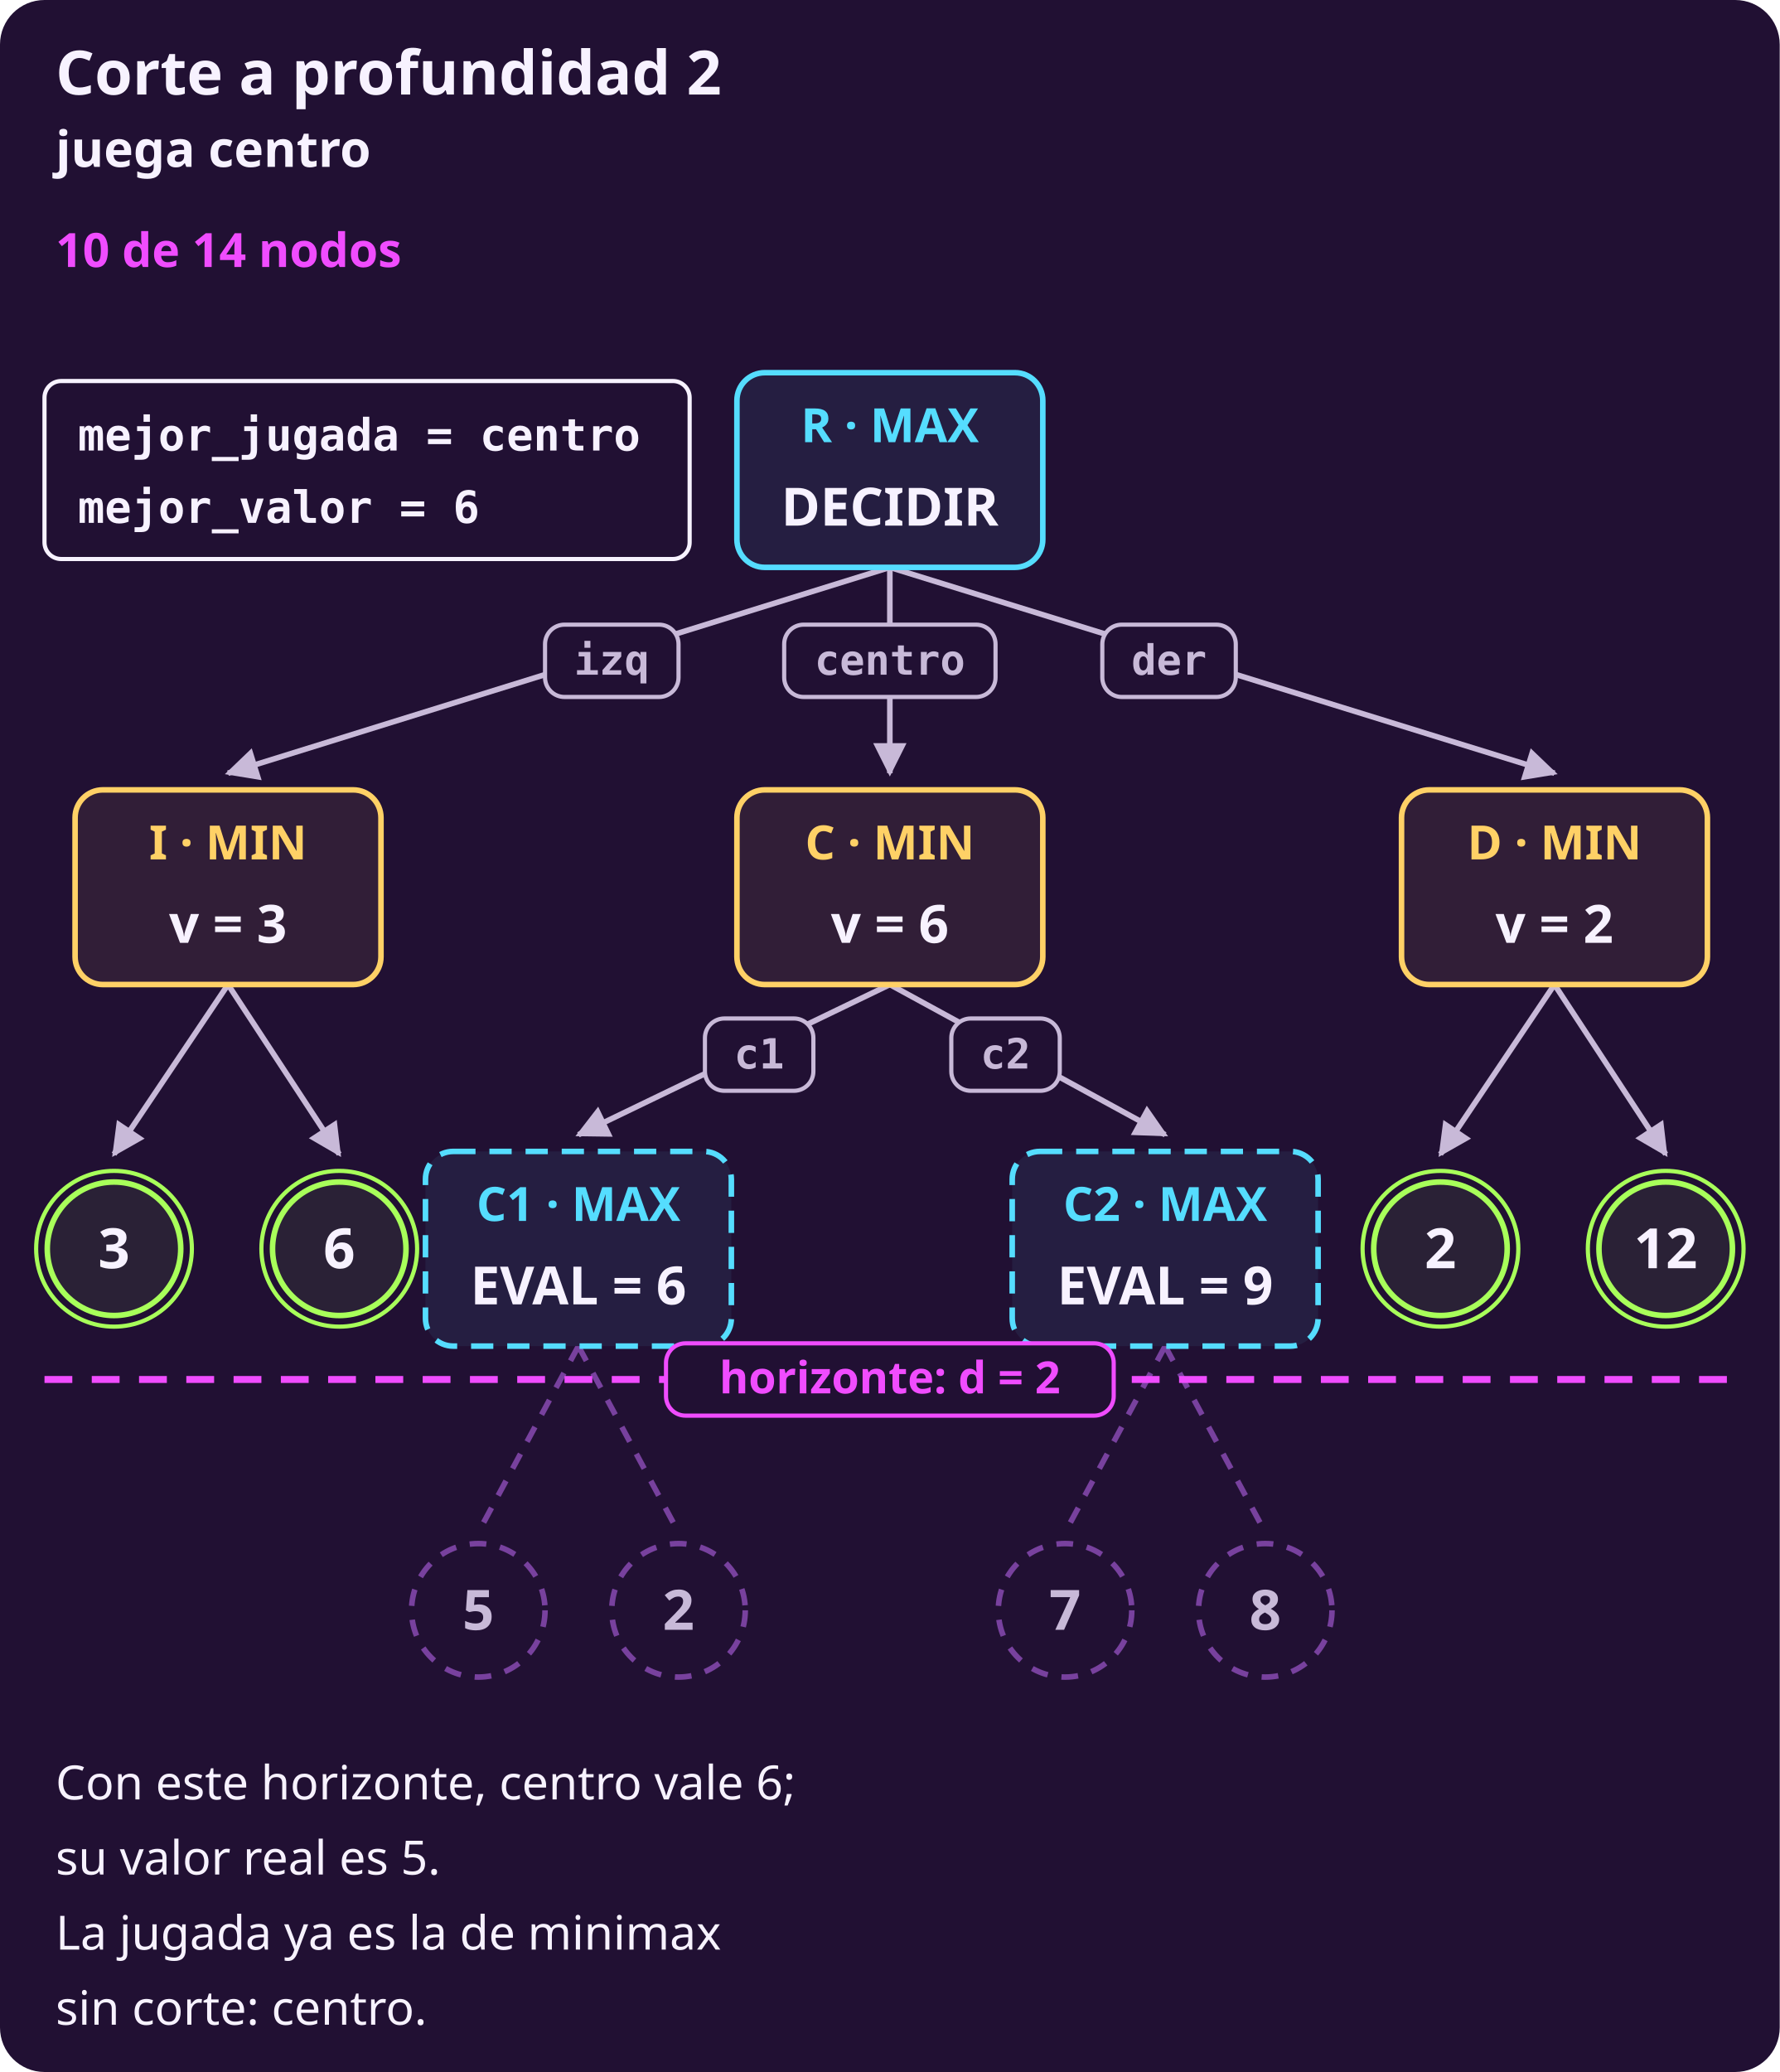
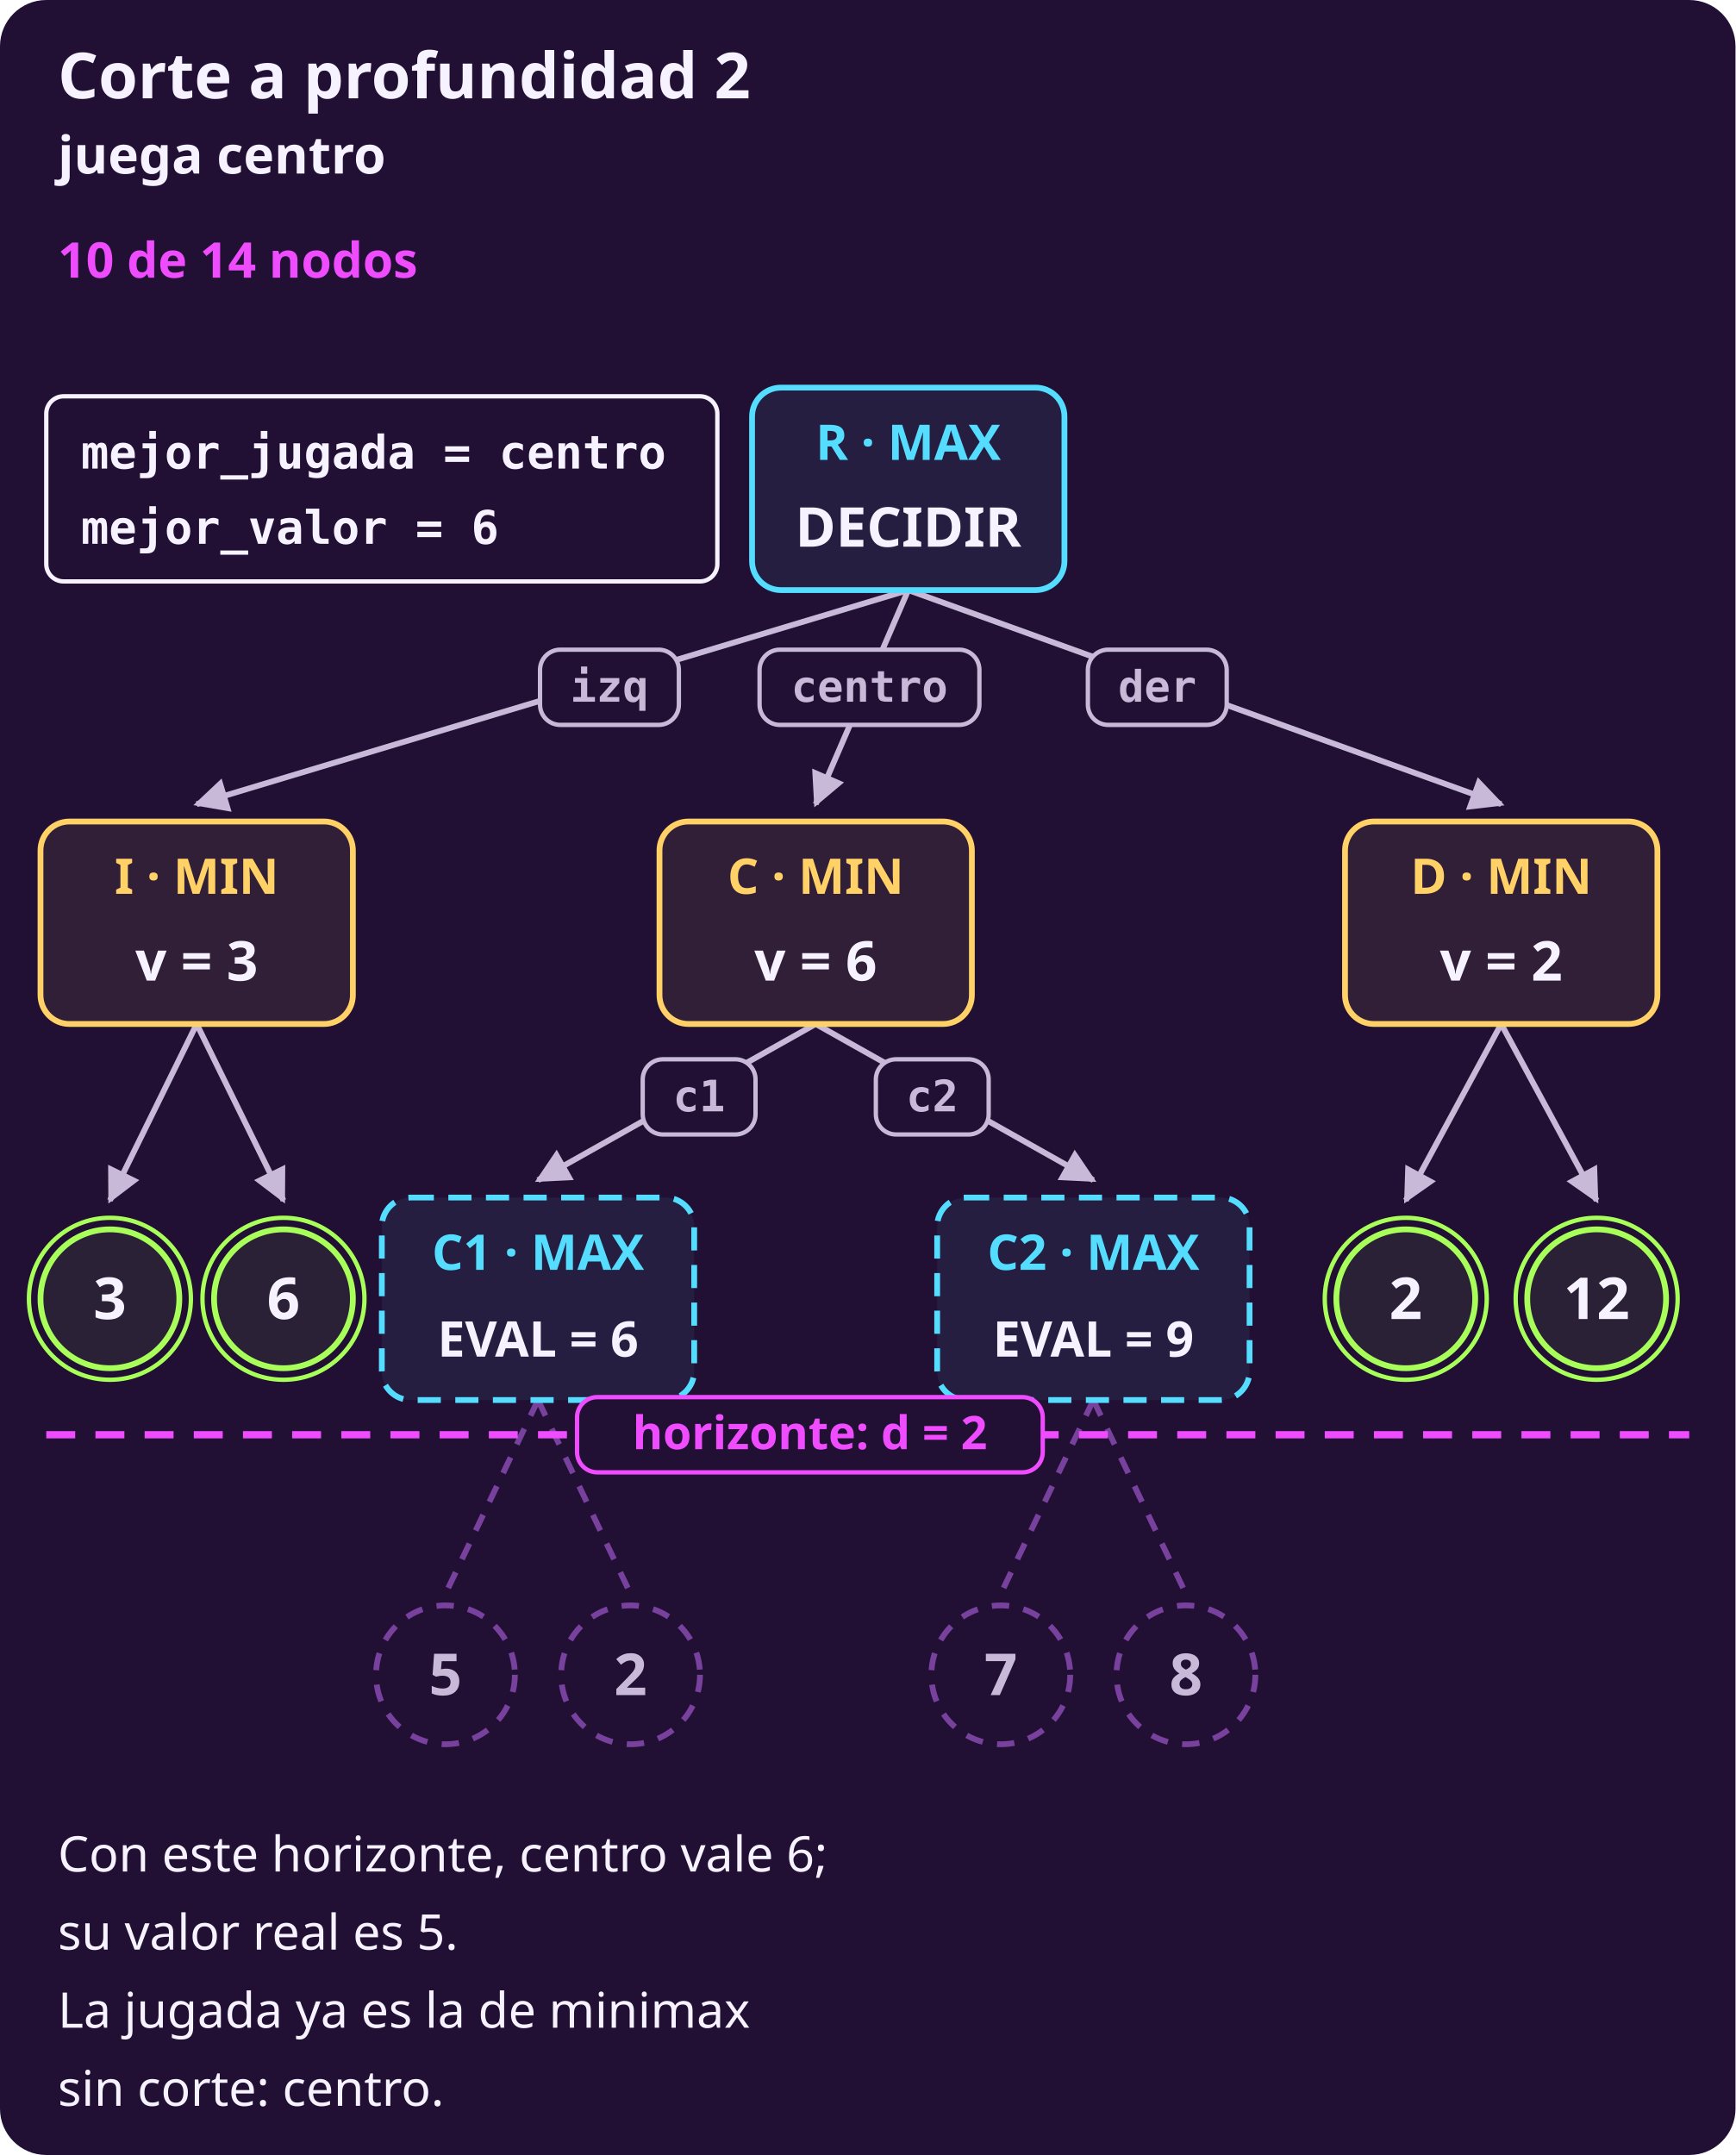
- <svg xmlns="http://www.w3.org/2000/svg" width="640" height="745" viewBox="0 0 640 745" role="img" aria-label="El árbol T con corte a profundidad 2. Una línea punteada, el horizonte, pasa bajo el nivel 2; lo que queda debajo no se mira y va tenue. C1 recibe EVAL = 6; C2 recibe EVAL = 9. I vale 3; C vale 6; D vale 2. R juega centro, con 6. Se generan 10 de 14 nodos.">
-   <rect x="0" y="0" width="640" height="745" rx="16" fill="#211033" />
+ <svg xmlns="http://www.w3.org/2000/svg" width="600" height="745" viewBox="0 0 600 745" role="img" aria-label="El árbol T con corte a profundidad 2. Una línea punteada, el horizonte, pasa bajo el nivel 2; lo que queda debajo no se mira y va tenue. C1 recibe EVAL = 6; C2 recibe EVAL = 9. I vale 3; C vale 6; D vale 2. R juega centro, con 6. Se generan 10 de 14 nodos.">
+   <rect x="0" y="0" width="600" height="745" rx="16" fill="#211033" />
  <defs>
    <marker id="p" viewBox="0 0 10 10" refX="9" refY="5" markerWidth="6" markerHeight="6" orient="auto-start-reverse">
      <path d="M 0 0 L 10 5 L 0 10 z" fill="#f04cff" />
    </marker>
    <marker id="s" viewBox="0 0 10 10" refX="9" refY="5" markerWidth="6" markerHeight="6" orient="auto-start-reverse">
      <path d="M 0 0 L 10 5 L 0 10 z" fill="#c8b9d8" />
    </marker>
  </defs>
  <text x="20" y="34" fill="#f7f2ff" font-family="system-ui, sans-serif" font-size="22" font-weight="700" text-anchor="start">Corte a profundidad 2</text>
  <text x="20" y="60" fill="#f7f2ff" font-family="system-ui, sans-serif" font-size="18" font-weight="700" text-anchor="start">juega centro</text>
  <text x="20" y="96" fill="#f04cff" font-family="system-ui, sans-serif" font-size="17" font-weight="700" text-anchor="start">10 de 14 nodos</text>
-   <line x1="320" y1="204.0" x2="82" y2="278.0" stroke="#c8b9d8" stroke-width="2" marker-end="url(#s)" />
-   <rect x="196.0" y="224.6" width="48" height="26" rx="7" fill="#211033" stroke="#c8b9d8" stroke-width="1.5" />
-   <text x="220.0" y="242.6" fill="#c8b9d8" font-family="ui-monospace, SFMono-Regular, Menlo, monospace" font-size="15" font-weight="700" text-anchor="middle">izq</text>
-   <line x1="82" y1="354.0" x2="41" y2="415.0" stroke="#c8b9d8" stroke-width="2" marker-end="url(#s)" />
-   <line x1="82" y1="354.0" x2="122" y2="415.0" stroke="#c8b9d8" stroke-width="2" marker-end="url(#s)" />
-   <line x1="320" y1="204.0" x2="320" y2="278.0" stroke="#c8b9d8" stroke-width="2" marker-end="url(#s)" />
-   <rect x="282.0" y="224.6" width="76" height="26" rx="7" fill="#211033" stroke="#c8b9d8" stroke-width="1.5" />
-   <text x="320.0" y="242.6" fill="#c8b9d8" font-family="ui-monospace, SFMono-Regular, Menlo, monospace" font-size="15" font-weight="700" text-anchor="middle">centro</text>
-   <line x1="320" y1="354.0" x2="208" y2="408.0" stroke="#c8b9d8" stroke-width="2" marker-end="url(#s)" />
-   <rect x="253.5" y="366.2" width="39" height="26" rx="7" fill="#211033" stroke="#c8b9d8" stroke-width="1.5" />
-   <text x="273.0" y="384.2" fill="#c8b9d8" font-family="ui-monospace, SFMono-Regular, Menlo, monospace" font-size="15" font-weight="700" text-anchor="middle">c1</text>
-   <line x1="208" y1="484.0" x2="172" y2="551.0" stroke="#78419e" stroke-width="2" stroke-dasharray="6 5" />
-   <line x1="208" y1="484.0" x2="244" y2="551.0" stroke="#78419e" stroke-width="2" stroke-dasharray="6 5" />
-   <line x1="320" y1="354.0" x2="419" y2="408.0" stroke="#c8b9d8" stroke-width="2" marker-end="url(#s)" />
-   <rect x="342.1" y="366.2" width="39" height="26" rx="7" fill="#211033" stroke="#c8b9d8" stroke-width="1.5" />
-   <text x="361.6" y="384.2" fill="#c8b9d8" font-family="ui-monospace, SFMono-Regular, Menlo, monospace" font-size="15" font-weight="700" text-anchor="middle">c2</text>
-   <line x1="419" y1="484.0" x2="383" y2="551.0" stroke="#78419e" stroke-width="2" stroke-dasharray="6 5" />
-   <line x1="419" y1="484.0" x2="455" y2="551.0" stroke="#78419e" stroke-width="2" stroke-dasharray="6 5" />
-   <line x1="320" y1="204.0" x2="559" y2="278.0" stroke="#c8b9d8" stroke-width="2" marker-end="url(#s)" />
-   <rect x="396.4" y="224.6" width="48" height="26" rx="7" fill="#211033" stroke="#c8b9d8" stroke-width="1.5" />
-   <text x="420.4" y="242.6" fill="#c8b9d8" font-family="ui-monospace, SFMono-Regular, Menlo, monospace" font-size="15" font-weight="700" text-anchor="middle">der</text>
-   <line x1="559" y1="354.0" x2="518" y2="415.0" stroke="#c8b9d8" stroke-width="2" marker-end="url(#s)" />
-   <line x1="559" y1="354.0" x2="599" y2="415.0" stroke="#c8b9d8" stroke-width="2" marker-end="url(#s)" />
-   <rect x="265.0" y="134.0" width="110" height="70" rx="10" fill="#251e41" stroke="#55ddff" stroke-width="2" />
-   <text x="320" y="159.0" fill="#55ddff" font-family="system-ui, sans-serif" font-size="17" font-weight="700" text-anchor="middle">R · MAX</text>
-   <text x="320" y="189.0" fill="#f7f2ff" font-family="system-ui, sans-serif" font-size="19" font-weight="700" text-anchor="middle">DECIDIR</text>
-   <rect x="27.0" y="284.0" width="110" height="70" rx="10" fill="#311e37" stroke="#ffd166" stroke-width="2" />
-   <text x="82" y="309.0" fill="#ffd166" font-family="system-ui, sans-serif" font-size="17" font-weight="700" text-anchor="middle">I · MIN</text>
-   <text x="82" y="339.0" fill="#f7f2ff" font-family="system-ui, sans-serif" font-size="19" font-weight="700" text-anchor="middle">v = 3</text>
-   <circle cx="41" cy="449.0" r="28" fill="none" stroke="#a8ff5a" stroke-width="1.5" />
-   <circle cx="41" cy="449.0" r="24" fill="#2a2136" stroke="#a8ff5a" stroke-width="2" />
-   <text x="41" y="456.0" fill="#f7f2ff" font-family="system-ui, sans-serif" font-size="20" font-weight="700" text-anchor="middle">3</text>
-   <circle cx="122" cy="449.0" r="28" fill="none" stroke="#a8ff5a" stroke-width="1.5" />
-   <circle cx="122" cy="449.0" r="24" fill="#2a2136" stroke="#a8ff5a" stroke-width="2" />
-   <text x="122" y="456.0" fill="#f7f2ff" font-family="system-ui, sans-serif" font-size="20" font-weight="700" text-anchor="middle">6</text>
-   <rect x="265.0" y="284.0" width="110" height="70" rx="10" fill="#311e37" stroke="#ffd166" stroke-width="2" />
-   <text x="320" y="309.0" fill="#ffd166" font-family="system-ui, sans-serif" font-size="17" font-weight="700" text-anchor="middle">C · MIN</text>
-   <text x="320" y="339.0" fill="#f7f2ff" font-family="system-ui, sans-serif" font-size="19" font-weight="700" text-anchor="middle">v = 6</text>
-   <rect x="153.0" y="414.0" width="110" height="70" rx="10" fill="#251e41" stroke="#55ddff" stroke-width="2" stroke-dasharray="8 5" />
-   <text x="208" y="439.0" fill="#55ddff" font-family="system-ui, sans-serif" font-size="17" font-weight="700" text-anchor="middle">C1 · MAX</text>
-   <text x="208" y="469.0" fill="#f7f2ff" font-family="system-ui, sans-serif" font-size="19" font-weight="700" text-anchor="middle">EVAL = 6</text>
-   <circle cx="172" cy="579.0" r="24" fill="#211033" stroke="#78419e" stroke-width="2" stroke-dasharray="6 5" />
-   <text x="172" y="586.0" fill="#c8b9d8" font-family="system-ui, sans-serif" font-size="20" font-weight="700" text-anchor="middle">5</text>
-   <circle cx="244" cy="579.0" r="24" fill="#211033" stroke="#78419e" stroke-width="2" stroke-dasharray="6 5" />
-   <text x="244" y="586.0" fill="#c8b9d8" font-family="system-ui, sans-serif" font-size="20" font-weight="700" text-anchor="middle">2</text>
-   <rect x="364.0" y="414.0" width="110" height="70" rx="10" fill="#251e41" stroke="#55ddff" stroke-width="2" stroke-dasharray="8 5" />
-   <text x="419" y="439.0" fill="#55ddff" font-family="system-ui, sans-serif" font-size="17" font-weight="700" text-anchor="middle">C2 · MAX</text>
-   <text x="419" y="469.0" fill="#f7f2ff" font-family="system-ui, sans-serif" font-size="19" font-weight="700" text-anchor="middle">EVAL = 9</text>
-   <circle cx="383" cy="579.0" r="24" fill="#211033" stroke="#78419e" stroke-width="2" stroke-dasharray="6 5" />
-   <text x="383" y="586.0" fill="#c8b9d8" font-family="system-ui, sans-serif" font-size="20" font-weight="700" text-anchor="middle">7</text>
-   <circle cx="455" cy="579.0" r="24" fill="#211033" stroke="#78419e" stroke-width="2" stroke-dasharray="6 5" />
-   <text x="455" y="586.0" fill="#c8b9d8" font-family="system-ui, sans-serif" font-size="20" font-weight="700" text-anchor="middle">8</text>
-   <rect x="504.0" y="284.0" width="110" height="70" rx="10" fill="#311e37" stroke="#ffd166" stroke-width="2" />
-   <text x="559" y="309.0" fill="#ffd166" font-family="system-ui, sans-serif" font-size="17" font-weight="700" text-anchor="middle">D · MIN</text>
-   <text x="559" y="339.0" fill="#f7f2ff" font-family="system-ui, sans-serif" font-size="19" font-weight="700" text-anchor="middle">v = 2</text>
-   <circle cx="518" cy="449.0" r="28" fill="none" stroke="#a8ff5a" stroke-width="1.5" />
-   <circle cx="518" cy="449.0" r="24" fill="#2a2136" stroke="#a8ff5a" stroke-width="2" />
-   <text x="518" y="456.0" fill="#f7f2ff" font-family="system-ui, sans-serif" font-size="20" font-weight="700" text-anchor="middle">2</text>
-   <circle cx="599" cy="449.0" r="28" fill="none" stroke="#a8ff5a" stroke-width="1.5" />
-   <circle cx="599" cy="449.0" r="24" fill="#2a2136" stroke="#a8ff5a" stroke-width="2" />
-   <text x="599" y="456.0" fill="#f7f2ff" font-family="system-ui, sans-serif" font-size="20" font-weight="700" text-anchor="middle">12</text>
+   <line x1="314" y1="204.0" x2="68" y2="278.0" stroke="#c8b9d8" stroke-width="2" marker-end="url(#s)" />
+   <rect x="186.7" y="224.6" width="48" height="26" rx="7" fill="#211033" stroke="#c8b9d8" stroke-width="1.5" />
+   <text x="210.7" y="242.6" fill="#c8b9d8" font-family="ui-monospace, SFMono-Regular, Menlo, monospace" font-size="15" font-weight="700" text-anchor="middle">izq</text>
+   <line x1="68" y1="354.0" x2="38" y2="415.0" stroke="#c8b9d8" stroke-width="2" marker-end="url(#s)" />
+   <line x1="68" y1="354.0" x2="98" y2="415.0" stroke="#c8b9d8" stroke-width="2" marker-end="url(#s)" />
+   <line x1="314" y1="204.0" x2="282" y2="278.0" stroke="#c8b9d8" stroke-width="2" marker-end="url(#s)" />
+   <rect x="262.6" y="224.6" width="76" height="26" rx="7" fill="#211033" stroke="#c8b9d8" stroke-width="1.5" />
+   <text x="300.6" y="242.6" fill="#c8b9d8" font-family="ui-monospace, SFMono-Regular, Menlo, monospace" font-size="15" font-weight="700" text-anchor="middle">centro</text>
+   <line x1="282" y1="354.0" x2="186" y2="408.0" stroke="#c8b9d8" stroke-width="2" marker-end="url(#s)" />
+   <rect x="222.2" y="366.2" width="39" height="26" rx="7" fill="#211033" stroke="#c8b9d8" stroke-width="1.5" />
+   <text x="241.7" y="384.2" fill="#c8b9d8" font-family="ui-monospace, SFMono-Regular, Menlo, monospace" font-size="15" font-weight="700" text-anchor="middle">c1</text>
+   <line x1="186" y1="484.0" x2="154" y2="551.0" stroke="#78419e" stroke-width="2" stroke-dasharray="6 5" />
+   <line x1="186" y1="484.0" x2="218" y2="551.0" stroke="#78419e" stroke-width="2" stroke-dasharray="6 5" />
+   <line x1="282" y1="354.0" x2="378" y2="408.0" stroke="#c8b9d8" stroke-width="2" marker-end="url(#s)" />
+   <rect x="302.8" y="366.2" width="39" height="26" rx="7" fill="#211033" stroke="#c8b9d8" stroke-width="1.5" />
+   <text x="322.3" y="384.2" fill="#c8b9d8" font-family="ui-monospace, SFMono-Regular, Menlo, monospace" font-size="15" font-weight="700" text-anchor="middle">c2</text>
+   <line x1="378" y1="484.0" x2="346" y2="551.0" stroke="#78419e" stroke-width="2" stroke-dasharray="6 5" />
+   <line x1="378" y1="484.0" x2="410" y2="551.0" stroke="#78419e" stroke-width="2" stroke-dasharray="6 5" />
+   <line x1="314" y1="204.0" x2="519" y2="278.0" stroke="#c8b9d8" stroke-width="2" marker-end="url(#s)" />
+   <rect x="376.1" y="224.6" width="48" height="26" rx="7" fill="#211033" stroke="#c8b9d8" stroke-width="1.5" />
+   <text x="400.1" y="242.6" fill="#c8b9d8" font-family="ui-monospace, SFMono-Regular, Menlo, monospace" font-size="15" font-weight="700" text-anchor="middle">der</text>
+   <line x1="519" y1="354.0" x2="486" y2="415.0" stroke="#c8b9d8" stroke-width="2" marker-end="url(#s)" />
+   <line x1="519" y1="354.0" x2="552" y2="415.0" stroke="#c8b9d8" stroke-width="2" marker-end="url(#s)" />
+   <rect x="260.0" y="134.0" width="108" height="70" rx="10" fill="#251e41" stroke="#55ddff" stroke-width="2" />
+   <text x="314" y="159.0" fill="#55ddff" font-family="system-ui, sans-serif" font-size="17" font-weight="700" text-anchor="middle">R · MAX</text>
+   <text x="314" y="189.0" fill="#f7f2ff" font-family="system-ui, sans-serif" font-size="19" font-weight="700" text-anchor="middle">DECIDIR</text>
+   <rect x="14.0" y="284.0" width="108" height="70" rx="10" fill="#311e37" stroke="#ffd166" stroke-width="2" />
+   <text x="68" y="309.0" fill="#ffd166" font-family="system-ui, sans-serif" font-size="17" font-weight="700" text-anchor="middle">I · MIN</text>
+   <text x="68" y="339.0" fill="#f7f2ff" font-family="system-ui, sans-serif" font-size="19" font-weight="700" text-anchor="middle">v = 3</text>
+   <circle cx="38" cy="449.0" r="28" fill="none" stroke="#a8ff5a" stroke-width="1.5" />
+   <circle cx="38" cy="449.0" r="24" fill="#2a2136" stroke="#a8ff5a" stroke-width="2" />
+   <text x="38" y="456.0" fill="#f7f2ff" font-family="system-ui, sans-serif" font-size="20" font-weight="700" text-anchor="middle">3</text>
+   <circle cx="98" cy="449.0" r="28" fill="none" stroke="#a8ff5a" stroke-width="1.5" />
+   <circle cx="98" cy="449.0" r="24" fill="#2a2136" stroke="#a8ff5a" stroke-width="2" />
+   <text x="98" y="456.0" fill="#f7f2ff" font-family="system-ui, sans-serif" font-size="20" font-weight="700" text-anchor="middle">6</text>
+   <rect x="228.0" y="284.0" width="108" height="70" rx="10" fill="#311e37" stroke="#ffd166" stroke-width="2" />
+   <text x="282" y="309.0" fill="#ffd166" font-family="system-ui, sans-serif" font-size="17" font-weight="700" text-anchor="middle">C · MIN</text>
+   <text x="282" y="339.0" fill="#f7f2ff" font-family="system-ui, sans-serif" font-size="19" font-weight="700" text-anchor="middle">v = 6</text>
+   <rect x="132.0" y="414.0" width="108" height="70" rx="10" fill="#251e41" stroke="#55ddff" stroke-width="2" stroke-dasharray="8 5" />
+   <text x="186" y="439.0" fill="#55ddff" font-family="system-ui, sans-serif" font-size="17" font-weight="700" text-anchor="middle">C1 · MAX</text>
+   <text x="186" y="469.0" fill="#f7f2ff" font-family="system-ui, sans-serif" font-size="17" font-weight="700" text-anchor="middle">EVAL = 6</text>
+   <circle cx="154" cy="579.0" r="24" fill="#211033" stroke="#78419e" stroke-width="2" stroke-dasharray="6 5" />
+   <text x="154" y="586.0" fill="#c8b9d8" font-family="system-ui, sans-serif" font-size="20" font-weight="700" text-anchor="middle">5</text>
+   <circle cx="218" cy="579.0" r="24" fill="#211033" stroke="#78419e" stroke-width="2" stroke-dasharray="6 5" />
+   <text x="218" y="586.0" fill="#c8b9d8" font-family="system-ui, sans-serif" font-size="20" font-weight="700" text-anchor="middle">2</text>
+   <rect x="324.0" y="414.0" width="108" height="70" rx="10" fill="#251e41" stroke="#55ddff" stroke-width="2" stroke-dasharray="8 5" />
+   <text x="378" y="439.0" fill="#55ddff" font-family="system-ui, sans-serif" font-size="17" font-weight="700" text-anchor="middle">C2 · MAX</text>
+   <text x="378" y="469.0" fill="#f7f2ff" font-family="system-ui, sans-serif" font-size="17" font-weight="700" text-anchor="middle">EVAL = 9</text>
+   <circle cx="346" cy="579.0" r="24" fill="#211033" stroke="#78419e" stroke-width="2" stroke-dasharray="6 5" />
+   <text x="346" y="586.0" fill="#c8b9d8" font-family="system-ui, sans-serif" font-size="20" font-weight="700" text-anchor="middle">7</text>
+   <circle cx="410" cy="579.0" r="24" fill="#211033" stroke="#78419e" stroke-width="2" stroke-dasharray="6 5" />
+   <text x="410" y="586.0" fill="#c8b9d8" font-family="system-ui, sans-serif" font-size="20" font-weight="700" text-anchor="middle">8</text>
+   <rect x="465.0" y="284.0" width="108" height="70" rx="10" fill="#311e37" stroke="#ffd166" stroke-width="2" />
+   <text x="519" y="309.0" fill="#ffd166" font-family="system-ui, sans-serif" font-size="17" font-weight="700" text-anchor="middle">D · MIN</text>
+   <text x="519" y="339.0" fill="#f7f2ff" font-family="system-ui, sans-serif" font-size="19" font-weight="700" text-anchor="middle">v = 2</text>
+   <circle cx="486" cy="449.0" r="28" fill="none" stroke="#a8ff5a" stroke-width="1.5" />
+   <circle cx="486" cy="449.0" r="24" fill="#2a2136" stroke="#a8ff5a" stroke-width="2" />
+   <text x="486" y="456.0" fill="#f7f2ff" font-family="system-ui, sans-serif" font-size="20" font-weight="700" text-anchor="middle">2</text>
+   <circle cx="552" cy="449.0" r="28" fill="none" stroke="#a8ff5a" stroke-width="1.5" />
+   <circle cx="552" cy="449.0" r="24" fill="#2a2136" stroke="#a8ff5a" stroke-width="2" />
+   <text x="552" y="456.0" fill="#f7f2ff" font-family="system-ui, sans-serif" font-size="20" font-weight="700" text-anchor="middle">12</text>
  <rect x="16" y="137.0" width="232" height="64" rx="6" fill="#211033" stroke="#f7f2ff" stroke-width="1.5" />
  <text x="28" y="162.0" fill="#f7f2ff" font-family="ui-monospace, SFMono-Regular, Menlo, monospace" font-size="16" font-weight="700" text-anchor="start">mejor_jugada = centro</text>
  <text x="28" y="188.0" fill="#f7f2ff" font-family="ui-monospace, SFMono-Regular, Menlo, monospace" font-size="16" font-weight="700" text-anchor="start">mejor_valor = 6</text>
-   <line x1="16" y1="496.0" x2="624" y2="496.0" stroke="#f04cff" stroke-width="2.5" stroke-dasharray="10 7" />
-   <rect x="239.5" y="483.0" width="161" height="26" rx="7" fill="#211033" stroke="#f04cff" stroke-width="1.5" />
-   <text x="320" y="501.0" fill="#f04cff" font-family="system-ui, sans-serif" font-size="16" font-weight="700" text-anchor="middle">horizonte: d = 2</text>
+   <line x1="16" y1="496.0" x2="584" y2="496.0" stroke="#f04cff" stroke-width="2.5" stroke-dasharray="10 7" />
+   <rect x="199.5" y="483.0" width="161" height="26" rx="7" fill="#211033" stroke="#f04cff" stroke-width="1.5" />
+   <text x="280" y="501.0" fill="#f04cff" font-family="system-ui, sans-serif" font-size="16" font-weight="700" text-anchor="middle">horizonte: d = 2</text>
  <text x="20" y="647.0" fill="#f7f2ff" font-family="system-ui, sans-serif" font-size="17" font-weight="normal" text-anchor="start">Con este horizonte, centro vale 6;</text>
  <text x="20" y="674.0" fill="#f7f2ff" font-family="system-ui, sans-serif" font-size="17" font-weight="normal" text-anchor="start">su valor real es 5.</text>
  <text x="20" y="701.0" fill="#f7f2ff" font-family="system-ui, sans-serif" font-size="17" font-weight="normal" text-anchor="start">La jugada ya es la de minimax</text>
  <text x="20" y="728.0" fill="#f7f2ff" font-family="system-ui, sans-serif" font-size="17" font-weight="normal" text-anchor="start">sin corte: centro.</text>
</svg>
